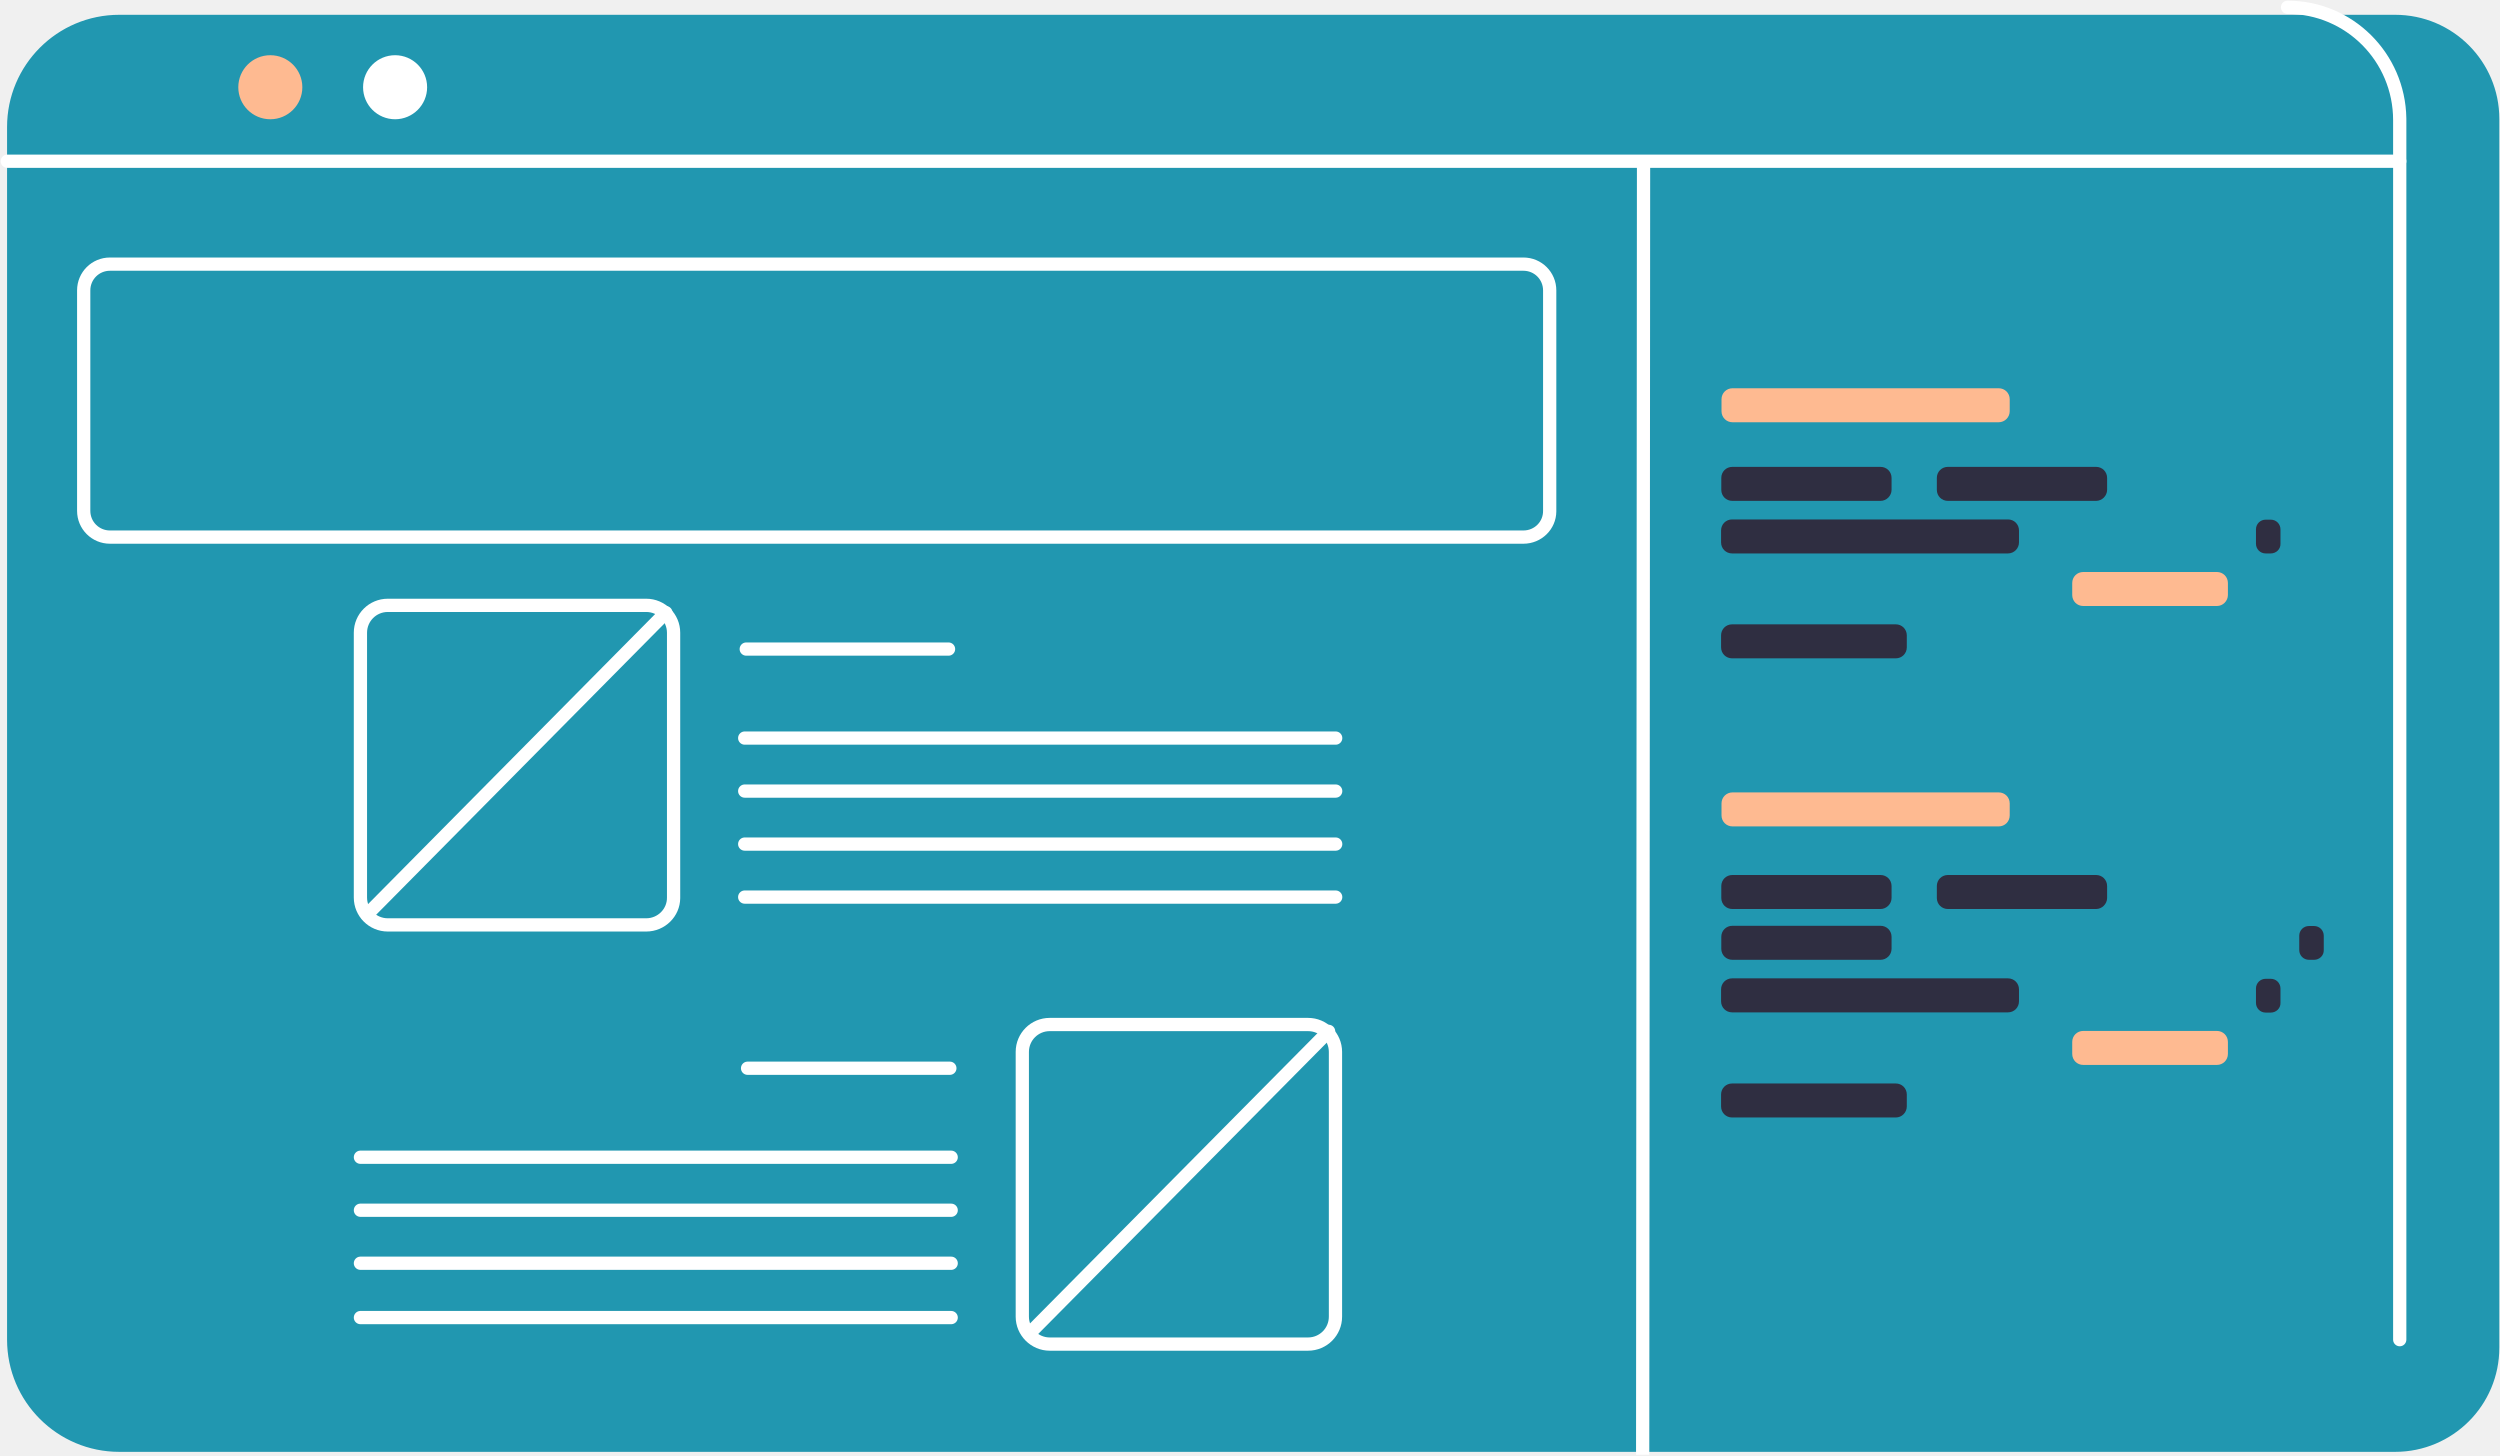
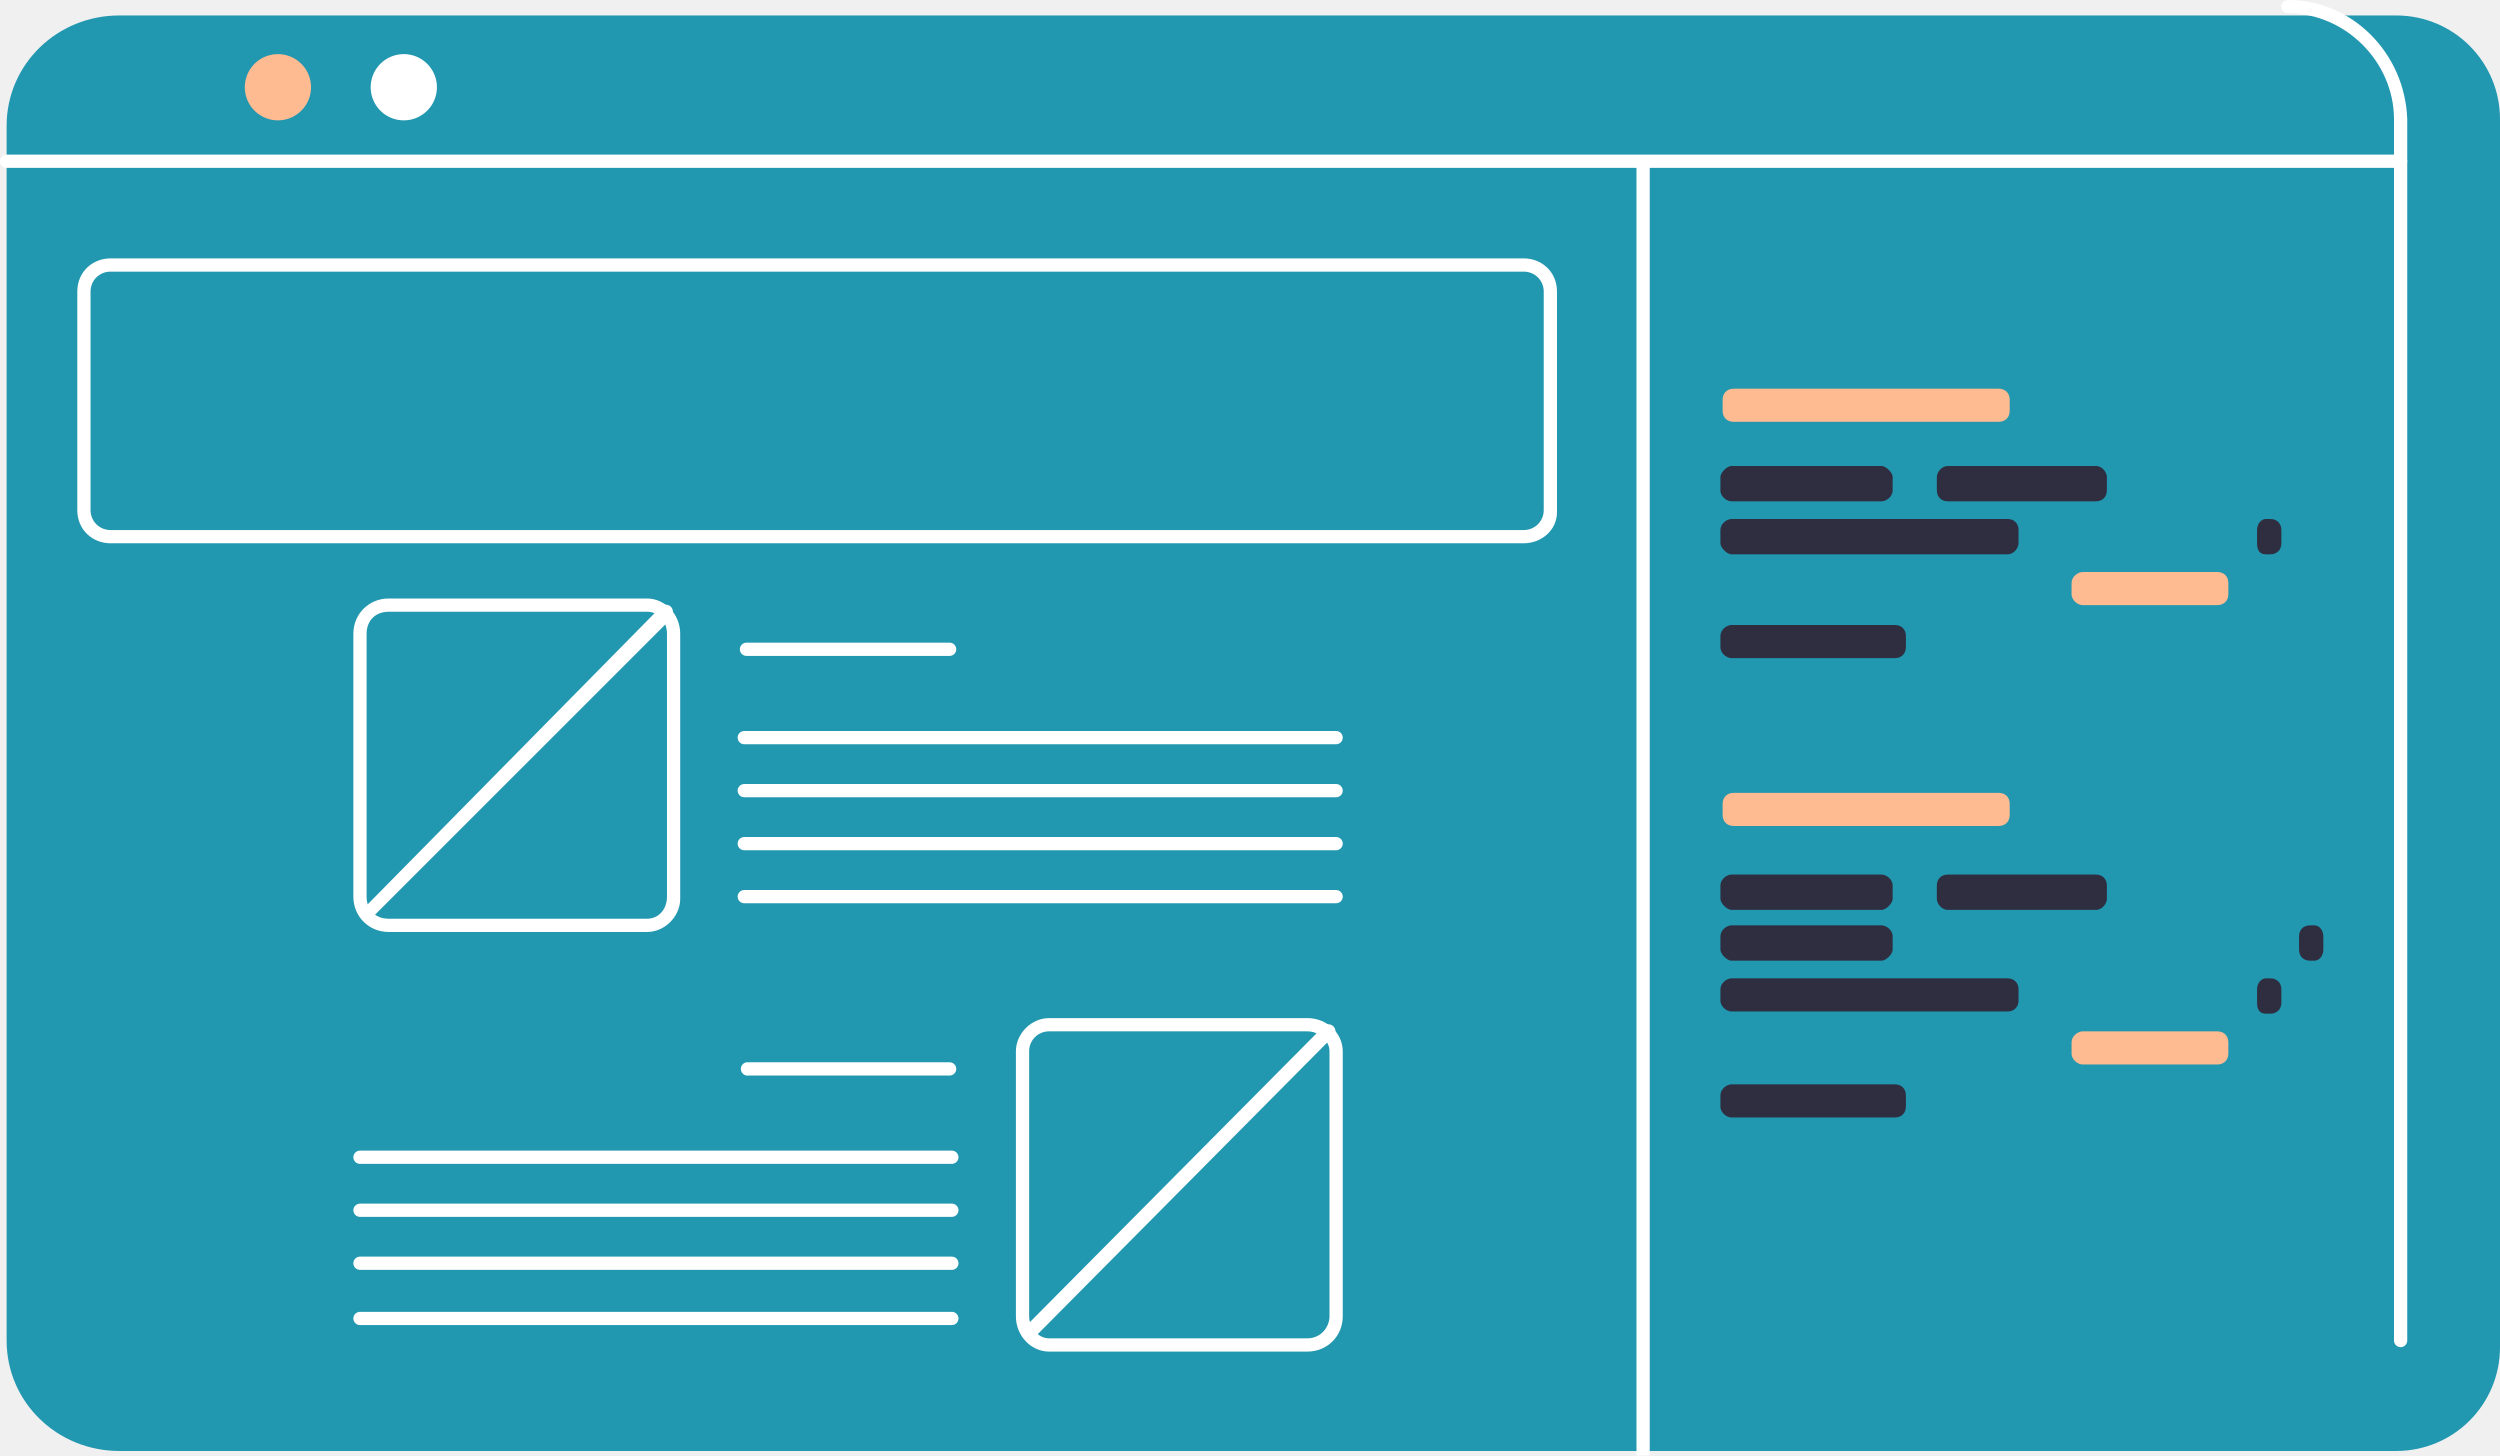
- <svg xmlns="http://www.w3.org/2000/svg" width="1132" height="659" viewBox="0 0 1132 659" fill="none">
-   <path fill-rule="evenodd" clip-rule="evenodd" d="M1084.5 6.7H1008.9H54C25.9 6.7 3.2 29.5 3.2 57.5V606.6C3.2 634.7 26 657.4 54 657.4H1009H1035.8H1084.5C1110.6 657.4 1131.7 636.3 1131.7 610.2V53.9C1131.7 27.8 1110.6 6.7 1084.5 6.7Z" fill="#2197B0" />
-   <path fill-rule="evenodd" clip-rule="evenodd" d="M65.8 54C73.808 54 80.3 47.508 80.3 39.5C80.3 31.492 73.808 25 65.8 25C57.792 25 51.3 31.492 51.3 39.5C51.3 47.508 57.792 54 65.8 54Z" fill="#2197B0" />
-   <path fill-rule="evenodd" clip-rule="evenodd" d="M122.4 54C130.408 54 136.9 47.508 136.9 39.5C136.9 31.492 130.408 25 122.4 25C114.392 25 107.9 31.492 107.9 39.5C107.9 47.508 114.392 54 122.4 54Z" fill="#FEBA91" />
-   <path fill-rule="evenodd" clip-rule="evenodd" d="M178.9 54C186.908 54 193.4 47.508 193.4 39.5C193.4 31.492 186.908 25 178.9 25C170.892 25 164.4 31.492 164.4 39.5C164.4 47.508 170.892 54 178.9 54Z" fill="white" />
-   <path fill-rule="evenodd" clip-rule="evenodd" d="M741.2 72.598L747.2 72.602L746.8 658.702L740.8 658.698L741.2 72.598Z" fill="white" />
-   <path fill-rule="evenodd" clip-rule="evenodd" d="M1086.6 70C1088.26 70 1089.6 71.343 1089.6 73C1089.6 74.598 1088.35 75.904 1086.78 75.995L1086.6 76H3.3C1.643 76 0.3 74.657 0.3 73C0.3 71.402 1.549 70.096 3.124 70.005L3.3 70H1086.6Z" fill="white" />
-   <path fill-rule="evenodd" clip-rule="evenodd" d="M867.5 226.8H865.2C862.7 226.8 860.8 224.8 860.8 222.4V215.9C860.8 213.4 862.8 211.5 865.2 211.5H867.5C870 211.5 871.9 213.5 871.9 215.9V222.4C872 224.8 870 226.8 867.5 226.8Z" fill="#2197B0" />
-   <path fill-rule="evenodd" clip-rule="evenodd" d="M851.5 226.8H784.4C781.6 226.8 779.4 224.6 779.4 221.8V216.4C779.4 213.6 781.6 211.4 784.4 211.4H851.5C854.3 211.4 856.5 213.6 856.5 216.4V221.8C856.5 224.5 854.2 226.8 851.5 226.8Z" fill="#2F2E41" />
-   <path fill-rule="evenodd" clip-rule="evenodd" d="M858.4 298.1H784.3C781.5 298.1 779.3 295.9 779.3 293.1V287.7C779.3 284.9 781.5 282.7 784.3 282.7H858.4C861.2 282.7 863.4 284.9 863.4 287.7V293.1C863.4 295.9 861.2 298.1 858.4 298.1Z" fill="#2F2E41" />
-   <path fill-rule="evenodd" clip-rule="evenodd" d="M926.1 274.4H805.6C802.8 274.4 800.6 272.2 800.6 269.4V264C800.6 261.2 802.8 259 805.6 259H926.1C928.9 259 931.1 261.2 931.1 264V269.4C931.1 272.1 928.8 274.4 926.1 274.4Z" fill="#2197B0" />
-   <path fill-rule="evenodd" clip-rule="evenodd" d="M905 191.2H784.5C781.7 191.2 779.5 189 779.5 186.2V180.8C779.5 178 781.7 175.8 784.5 175.8H905C907.8 175.8 910 178 910 180.8V186.2C910 188.9 907.8 191.2 905 191.2Z" fill="#FEBA91" />
-   <path fill-rule="evenodd" clip-rule="evenodd" d="M905 374.2H784.5C781.7 374.2 779.5 372 779.5 369.2V363.8C779.5 361 781.7 358.8 784.5 358.8H905C907.8 358.8 910 361 910 363.8V369.2C910 372 907.8 374.2 905 374.2Z" fill="#FEBA91" />
-   <path fill-rule="evenodd" clip-rule="evenodd" d="M1003.8 274.4H943.3C940.5 274.4 938.3 272.2 938.3 269.4V264C938.3 261.2 940.5 259 943.3 259H1003.8C1006.6 259 1008.8 261.2 1008.8 264V269.4C1008.8 272.1 1006.6 274.4 1003.8 274.4Z" fill="#FEBA91" />
-   <path fill-rule="evenodd" clip-rule="evenodd" d="M1028.2 250.6H1025.9C1023.4 250.6 1021.5 248.6 1021.5 246.2V239.7C1021.5 237.2 1023.5 235.3 1025.9 235.3H1028.2C1030.7 235.3 1032.6 237.3 1032.6 239.7V246.2C1032.7 248.6 1030.7 250.6 1028.2 250.6Z" fill="#2F2E41" />
-   <path fill-rule="evenodd" clip-rule="evenodd" d="M909.2 250.6H784.3C781.5 250.6 779.3 248.4 779.3 245.6V240.2C779.3 237.4 781.5 235.2 784.3 235.2H909.2C912 235.2 914.2 237.4 914.2 240.2V245.6C914.2 248.3 912 250.6 909.2 250.6Z" fill="#2F2E41" />
-   <path fill-rule="evenodd" clip-rule="evenodd" d="M949.1 226.8H882C879.2 226.8 877 224.6 877 221.8V216.4C877 213.6 879.2 211.4 882 211.4H949.1C951.9 211.4 954.1 213.6 954.1 216.4V221.8C954.1 224.5 951.8 226.8 949.1 226.8Z" fill="#2F2E41" />
-   <path fill-rule="evenodd" clip-rule="evenodd" d="M1010.4 250.6H925.2C922.4 250.6 920.2 248.4 920.2 245.6V240.1C920.2 237.3 922.4 235.1 925.2 235.1H1010.4C1013.2 235.1 1015.4 237.3 1015.4 240.1V245.6C1015.4 248.4 1013.2 250.6 1010.4 250.6Z" fill="#2197B0" />
-   <path fill-rule="evenodd" clip-rule="evenodd" d="M851.5 434.6H784.4C781.6 434.6 779.4 432.4 779.4 429.6V424.2C779.4 421.4 781.6 419.2 784.4 419.2H851.5C854.3 419.2 856.5 421.4 856.5 424.2V429.6C856.5 432.4 854.2 434.6 851.5 434.6Z" fill="#2F2E41" />
-   <path fill-rule="evenodd" clip-rule="evenodd" d="M858.4 506H784.3C781.5 506 779.3 503.8 779.3 501V495.6C779.3 492.8 781.5 490.6 784.3 490.6H858.4C861.2 490.6 863.4 492.8 863.4 495.6V501C863.4 503.7 861.2 506 858.4 506Z" fill="#2F2E41" />
-   <path fill-rule="evenodd" clip-rule="evenodd" d="M926.1 482.2H805.6C802.8 482.2 800.6 480 800.6 477.2V471.8C800.6 469 802.8 466.8 805.6 466.8H926.1C928.9 466.8 931.1 469 931.1 471.8V477.2C931.1 480 928.8 482.2 926.1 482.2Z" fill="#2197B0" />
-   <path fill-rule="evenodd" clip-rule="evenodd" d="M1003.8 482.2H943.3C940.5 482.2 938.3 480 938.3 477.2V471.8C938.3 469 940.5 466.8 943.3 466.8H1003.8C1006.6 466.8 1008.8 469 1008.8 471.8V477.2C1008.8 480 1006.6 482.2 1003.8 482.2Z" fill="#FEBA91" />
-   <path fill-rule="evenodd" clip-rule="evenodd" d="M1028.2 458.5H1025.9C1023.4 458.5 1021.5 456.5 1021.5 454.1V447.6C1021.5 445.1 1023.5 443.2 1025.9 443.2H1028.2C1030.7 443.2 1032.6 445.2 1032.6 447.6V454.1C1032.7 456.5 1030.7 458.5 1028.2 458.5Z" fill="#2F2E41" />
-   <path fill-rule="evenodd" clip-rule="evenodd" d="M1047.8 434.6H1045.5C1043 434.6 1041.1 432.6 1041.1 430.2V423.7C1041.1 421.2 1043.1 419.3 1045.5 419.3H1047.8C1050.3 419.3 1052.2 421.3 1052.2 423.7V430.2C1052.3 432.6 1050.3 434.6 1047.8 434.6Z" fill="#2F2E41" />
-   <path fill-rule="evenodd" clip-rule="evenodd" d="M909.2 458.4H784.3C781.5 458.4 779.3 456.2 779.3 453.4V448C779.3 445.2 781.5 443 784.3 443H909.2C912 443 914.2 445.2 914.2 448V453.4C914.2 456.2 912 458.4 909.2 458.4Z" fill="#2F2E41" />
-   <path fill-rule="evenodd" clip-rule="evenodd" d="M949.1 434.6H865.8C863 434.6 860.8 432.4 860.8 429.6V424.2C860.8 421.4 863 419.2 865.8 419.2H949.1C951.9 419.2 954.1 421.4 954.1 424.2V429.6C954.1 432.4 951.8 434.6 949.1 434.6Z" fill="#2197B0" />
-   <path fill-rule="evenodd" clip-rule="evenodd" d="M1032.1 434.6H965C962.2 434.6 960 432.4 960 429.6V424.2C960 421.4 962.2 419.2 965 419.2H1032.1C1034.9 419.2 1037.1 421.4 1037.1 424.2V429.6C1037.1 432.4 1034.9 434.6 1032.1 434.6Z" fill="#2197B0" />
-   <path fill-rule="evenodd" clip-rule="evenodd" d="M867.5 411.6H865.2C862.7 411.6 860.8 409.6 860.8 407.2V400.7C860.8 398.2 862.8 396.3 865.2 396.3H867.5C870 396.3 871.9 398.3 871.9 400.7V407.2C872 409.6 870 411.6 867.5 411.6Z" fill="#2197B0" />
-   <path fill-rule="evenodd" clip-rule="evenodd" d="M851.5 411.6H784.4C781.6 411.6 779.4 409.4 779.4 406.6V401.2C779.4 398.4 781.6 396.2 784.4 396.2H851.5C854.3 396.2 856.5 398.4 856.5 401.2V406.6C856.5 409.3 854.2 411.6 851.5 411.6Z" fill="#2F2E41" />
-   <path fill-rule="evenodd" clip-rule="evenodd" d="M949.1 411.6H882C879.2 411.6 877 409.4 877 406.6V401.2C877 398.4 879.2 396.2 882 396.2H949.1C951.9 396.2 954.1 398.4 954.1 401.2V406.6C954.1 409.3 951.8 411.6 949.1 411.6Z" fill="#2F2E41" />
-   <path fill-rule="evenodd" clip-rule="evenodd" d="M1010.4 458.5H925.2C922.4 458.5 920.2 456.3 920.2 453.5V448C920.2 445.2 922.4 443 925.2 443H1010.4C1013.2 443 1015.4 445.2 1015.4 448V453.5C1015.4 456.2 1013.2 458.5 1010.4 458.5Z" fill="#2197B0" />
-   <path fill-rule="evenodd" clip-rule="evenodd" d="M592.3 460.9H475.3C466.774 460.9 459.9 467.812 459.9 476.3V596.2C459.9 604.657 466.843 611.6 475.3 611.6H592.3C600.826 611.6 607.7 604.688 607.7 596.2V476.3C607.7 467.774 600.788 460.9 592.3 460.9ZM475.3 466.9H592.3C597.481 466.9 601.7 471.095 601.7 476.3V596.2C601.7 601.381 597.505 605.6 592.3 605.6H475.3C470.157 605.6 465.9 601.343 465.9 596.2V476.3C465.9 471.118 470.095 466.9 475.3 466.9Z" fill="white" />
-   <path fill-rule="evenodd" clip-rule="evenodd" d="M430.1 480.7C431.756 480.7 433.1 482.043 433.1 483.7C433.1 485.297 431.851 486.603 430.276 486.695L430.1 486.7H338.5C336.843 486.7 335.5 485.357 335.5 483.7C335.5 482.102 336.748 480.796 338.323 480.705L338.5 480.7H430.1Z" fill="white" />
-   <path fill-rule="evenodd" clip-rule="evenodd" d="M430.7 521C432.357 521 433.7 522.343 433.7 524C433.7 525.598 432.451 526.904 430.876 526.995L430.7 527H163.2C161.543 527 160.2 525.657 160.2 524C160.2 522.402 161.449 521.096 163.023 521.005L163.2 521H430.7Z" fill="white" />
-   <path fill-rule="evenodd" clip-rule="evenodd" d="M430.7 545C432.357 545 433.7 546.343 433.7 548C433.7 549.598 432.451 550.904 430.876 550.995L430.7 551H163.2C161.543 551 160.2 549.657 160.2 548C160.2 546.402 161.449 545.096 163.023 545.005L163.2 545H430.7Z" fill="white" />
-   <path fill-rule="evenodd" clip-rule="evenodd" d="M430.7 569C432.357 569 433.7 570.343 433.7 572C433.7 573.598 432.451 574.904 430.876 574.995L430.7 575H163.2C161.543 575 160.2 573.657 160.2 572C160.2 570.402 161.449 569.096 163.023 569.005L163.2 569H430.7Z" fill="white" />
-   <path fill-rule="evenodd" clip-rule="evenodd" d="M430.7 593.6C432.357 593.6 433.7 594.943 433.7 596.6C433.7 598.198 432.451 599.504 430.876 599.595L430.7 599.6H163.2C161.543 599.6 160.2 598.257 160.2 596.6C160.2 595.002 161.449 593.696 163.023 593.605L163.2 593.6H430.7Z" fill="white" />
-   <path fill-rule="evenodd" clip-rule="evenodd" d="M599.468 464.889C600.634 463.712 602.534 463.703 603.711 464.869C604.841 465.988 604.895 467.783 603.866 468.967L603.731 469.111L468.431 605.711C467.265 606.888 465.366 606.897 464.189 605.731C463.059 604.612 463.005 602.817 464.034 601.633L464.168 601.489L599.468 464.889Z" fill="white" />
-   <path fill-rule="evenodd" clip-rule="evenodd" d="M292.6 271.1H175.6C167.112 271.1 160.2 277.974 160.2 286.5V406.4C160.2 414.888 167.074 421.8 175.6 421.8H292.6C301.059 421.8 307.954 415.009 308.002 406.666L308.001 286.5C308.001 278.012 301.126 271.1 292.6 271.1ZM175.6 277.1H292.6C297.805 277.1 302.001 281.319 302.001 286.5V406.4C302.076 411.56 297.835 415.8 292.6 415.8H175.6C170.395 415.8 166.2 411.582 166.2 406.4V286.5C166.2 281.295 170.418 277.1 175.6 277.1Z" fill="white" />
-   <path fill-rule="evenodd" clip-rule="evenodd" d="M429.5 290.9C431.157 290.9 432.5 292.243 432.5 293.9C432.5 295.498 431.251 296.804 429.676 296.895L429.5 296.9H337.9C336.243 296.9 334.9 295.557 334.9 293.9C334.9 292.302 336.149 290.996 337.724 290.905L337.9 290.9H429.5Z" fill="white" />
-   <path fill-rule="evenodd" clip-rule="evenodd" d="M604.8 331.2C606.457 331.2 607.8 332.543 607.8 334.2C607.8 335.798 606.551 337.104 604.976 337.195L604.8 337.2H337.2C335.543 337.2 334.2 335.857 334.2 334.2C334.2 332.603 335.449 331.297 337.023 331.205L337.2 331.2H604.8Z" fill="white" />
-   <path fill-rule="evenodd" clip-rule="evenodd" d="M604.8 355.2C606.457 355.2 607.8 356.543 607.8 358.2C607.8 359.798 606.551 361.104 604.976 361.195L604.8 361.2H337.2C335.543 361.2 334.2 359.857 334.2 358.2C334.2 356.603 335.449 355.297 337.023 355.205L337.2 355.2H604.8Z" fill="white" />
-   <path fill-rule="evenodd" clip-rule="evenodd" d="M604.8 379.2C606.457 379.2 607.8 380.543 607.8 382.2C607.8 383.798 606.551 385.104 604.976 385.195L604.8 385.2H337.2C335.543 385.2 334.2 383.857 334.2 382.2C334.2 380.603 335.449 379.297 337.023 379.205L337.2 379.2H604.8Z" fill="white" />
-   <path fill-rule="evenodd" clip-rule="evenodd" d="M604.8 403.2C606.457 403.2 607.8 404.543 607.8 406.2C607.8 407.798 606.551 409.104 604.976 409.195L604.8 409.2H337.2C335.543 409.2 334.2 407.857 334.2 406.2C334.2 404.603 335.449 403.297 337.023 403.205L337.2 403.2H604.8Z" fill="white" />
-   <path fill-rule="evenodd" clip-rule="evenodd" d="M299.367 275.29C300.533 274.112 302.432 274.102 303.61 275.268C304.741 276.387 304.795 278.182 303.766 279.366L303.632 279.51L168.332 416.21C167.166 417.388 165.267 417.398 164.089 416.232C162.959 415.113 162.905 413.318 163.933 412.134L164.067 411.99L299.367 275.29Z" fill="white" />
-   <path fill-rule="evenodd" clip-rule="evenodd" d="M689.8 116.6H49.8C41.543 116.6 34.9 123.243 34.9 131.5V231.3C34.9 239.557 41.543 246.2 49.8 246.2H689.8C697.99 246.2 704.654 239.678 704.702 231.568L704.701 131.5C704.701 123.243 698.057 116.6 689.8 116.6ZM49.8 122.6H689.8C694.743 122.6 698.701 126.557 698.701 131.5V231.3C698.775 236.223 694.774 240.2 689.8 240.2H49.8C44.857 240.2 40.9 236.243 40.9 231.3V131.5C40.9 126.557 44.857 122.6 49.8 122.6Z" fill="white" />
-   <path fill-rule="evenodd" clip-rule="evenodd" d="M1035.8 0.3C1065.24 0.3 1089.12 24.043 1089.59 53.505L1089.6 54.4V606.6C1089.6 608.257 1088.26 609.6 1086.6 609.6C1085 609.6 1083.7 608.351 1083.6 606.776L1083.6 606.6V54.4C1083.6 27.829 1062.22 6.3 1035.8 6.3C1034.14 6.3 1032.8 4.957 1032.8 3.3C1032.8 1.643 1034.14 0.3 1035.8 0.3Z" fill="white" />
+ <svg xmlns="http://www.w3.org/2000/svg" width="1132" height="659" fill="none">
+   <path fill-rule="evenodd" clip-rule="evenodd" d="M1085 7H54C26 7 3 29 3 57v550c0 28 23 50 51 50h1031c26 0 47-21 47-47V54c0-26-21-47-47-47z" fill="#2197B0" />
+   <path fill-rule="evenodd" clip-rule="evenodd" d="M66 54a15 15 0 100-29 15 15 0 000 29z" fill="#2197B0" />
+   <path fill-rule="evenodd" clip-rule="evenodd" d="M122 54a15 15 0 100-29 15 15 0 000 29z" fill="#FEBA91" />
+   <path fill-rule="evenodd" clip-rule="evenodd" d="M179 54a15 15 0 100-29 15 15 0 000 29zM741 73h6v586h-6V73z" fill="#fff" />
+   <path fill-rule="evenodd" clip-rule="evenodd" d="M1087 70a3 3 0 010 6H3a3 3 0 010-6h1084z" fill="#fff" />
+   <path fill-rule="evenodd" clip-rule="evenodd" d="M868 227h-3c-2 0-4-2-4-5v-6c0-3 2-4 4-4h3c2 0 4 2 4 4v6c0 3-2 5-4 5z" fill="#2197B0" />
+   <path fill-rule="evenodd" clip-rule="evenodd" d="M852 227h-68c-2 0-5-2-5-5v-6c0-2 3-5 5-5h68c2 0 5 3 5 5v6c0 3-3 5-5 5zM858 298h-74c-2 0-5-2-5-5v-5c0-3 3-5 5-5h74c3 0 5 2 5 5v5c0 3-2 5-5 5z" fill="#2F2E41" />
+   <path fill-rule="evenodd" clip-rule="evenodd" d="M926 274H806c-3 0-5-2-5-5v-5c0-3 2-5 5-5h120c3 0 5 2 5 5v5c0 3-2 5-5 5z" fill="#2197B0" />
+   <path fill-rule="evenodd" clip-rule="evenodd" d="M905 191H785c-3 0-5-2-5-5v-5c0-3 2-5 5-5h120c3 0 5 2 5 5v5c0 3-2 5-5 5zM905 374H785c-3 0-5-2-5-5v-5c0-3 2-5 5-5h120c3 0 5 2 5 5v5c0 3-2 5-5 5zM1004 274h-61c-2 0-5-2-5-5v-5c0-3 3-5 5-5h61c3 0 5 2 5 5v5c0 3-2 5-5 5z" fill="#FEBA91" />
+   <path fill-rule="evenodd" clip-rule="evenodd" d="M1028 251h-2c-3 0-4-2-4-5v-6c0-3 2-5 4-5h2c3 0 5 2 5 5v6c0 3-2 5-5 5zM909 251H784c-2 0-5-3-5-5v-6c0-3 3-5 5-5h125c3 0 5 2 5 5v6c0 2-2 5-5 5zM949 227h-67c-3 0-5-2-5-5v-6c0-2 2-5 5-5h67c3 0 5 3 5 5v6c0 3-2 5-5 5z" fill="#2F2E41" />
+   <path fill-rule="evenodd" clip-rule="evenodd" d="M1010 251h-85c-3 0-5-3-5-5v-6c0-3 2-5 5-5h85c3 0 5 2 5 5v6c0 2-2 5-5 5z" fill="#2197B0" />
+   <path fill-rule="evenodd" clip-rule="evenodd" d="M852 435h-68c-2 0-5-3-5-5v-6c0-3 3-5 5-5h68c2 0 5 2 5 5v6c0 2-3 5-5 5zM858 506h-74c-2 0-5-2-5-5v-5c0-3 3-5 5-5h74c3 0 5 2 5 5v5c0 3-2 5-5 5z" fill="#2F2E41" />
+   <path fill-rule="evenodd" clip-rule="evenodd" d="M926 482H806c-3 0-5-2-5-5v-5c0-3 2-5 5-5h120c3 0 5 2 5 5v5c0 3-2 5-5 5z" fill="#2197B0" />
+   <path fill-rule="evenodd" clip-rule="evenodd" d="M1004 482h-61c-2 0-5-2-5-5v-5c0-3 3-5 5-5h61c3 0 5 2 5 5v5c0 3-2 5-5 5z" fill="#FEBA91" />
+   <path fill-rule="evenodd" clip-rule="evenodd" d="M1028 459h-2c-3 0-4-2-4-5v-6c0-3 2-5 4-5h2c3 0 5 2 5 5v6c0 3-2 5-5 5zM1048 435h-2c-3 0-5-2-5-5v-6c0-3 2-5 5-5h2c2 0 4 2 4 5v6c0 3-2 5-4 5zM909 458H784c-2 0-5-2-5-5v-5c0-3 3-5 5-5h125c3 0 5 2 5 5v5c0 3-2 5-5 5z" fill="#2F2E41" />
+   <path fill-rule="evenodd" clip-rule="evenodd" d="M949 435h-83c-3 0-5-3-5-5v-6c0-3 2-5 5-5h83c3 0 5 2 5 5v6c0 2-2 5-5 5zM1032 435h-67c-3 0-5-3-5-5v-6c0-3 2-5 5-5h67c3 0 5 2 5 5v6c0 2-2 5-5 5zM868 412h-3c-2 0-4-2-4-5v-6c0-3 2-5 4-5h3c2 0 4 2 4 5v6c0 3-2 5-4 5z" fill="#2197B0" />
+   <path fill-rule="evenodd" clip-rule="evenodd" d="M852 412h-68c-2 0-5-3-5-5v-6c0-3 3-5 5-5h68c2 0 5 2 5 5v6c0 2-3 5-5 5zM949 412h-67c-3 0-5-3-5-5v-6c0-3 2-5 5-5h67c3 0 5 2 5 5v6c0 2-2 5-5 5z" fill="#2F2E41" />
+   <path fill-rule="evenodd" clip-rule="evenodd" d="M1010 459h-85c-3 0-5-3-5-5v-6c0-3 2-5 5-5h85c3 0 5 2 5 5v6c0 2-2 5-5 5z" fill="#2197B0" />
+   <path fill-rule="evenodd" clip-rule="evenodd" d="M592 461H475c-8 0-15 7-15 15v120c0 9 7 16 15 16h117c9 0 16-7 16-16V476c0-8-7-15-16-15zm-117 6h117c5 0 10 4 10 9v120c0 5-4 10-10 10H475c-5 0-9-5-9-10V476c0-5 4-9 9-9zM430 481a3 3 0 010 6h-91a3 3 0 01-1-6h92zM431 521a3 3 0 010 6H163a3 3 0 010-6h268zM431 545a3 3 0 010 6H163a3 3 0 010-6h268zM431 569a3 3 0 010 6H163a3 3 0 010-6h268zM431 594a3 3 0 010 6H163a3 3 0 010-6h268z" fill="#fff" />
+   <path fill-rule="evenodd" clip-rule="evenodd" d="M599 465a3 3 0 015 4L468 606a3 3 0 01-4-4v-1l135-136zM293 271H176c-9 0-16 7-16 16v119c0 9 7 16 16 16h117c8 0 15-7 15-15V287c0-9-7-16-15-16zm-117 6h117c5 0 9 4 9 10v119c0 6-4 10-9 10H176c-6 0-10-4-10-10V287c0-6 4-10 10-10zM430 291a3 3 0 010 6h-92a3 3 0 010-6h92zM605 331a3 3 0 010 6H337a3 3 0 010-6h268zM605 355a3 3 0 010 6H337a3 3 0 010-6h268zM605 379a3 3 0 010 6H337a3 3 0 010-6h268zM605 403a3 3 0 010 6H337a3 3 0 010-6h268z" fill="#fff" />
+   <path fill-rule="evenodd" clip-rule="evenodd" d="M299 275a3 3 0 015 4v1L168 416a3 3 0 01-4-4l135-137zM690 117H50c-8 0-15 6-15 15v99c0 9 7 15 15 15h640c8 0 15-6 15-14V132c0-9-7-15-15-15zm-640 6h640c5 0 9 4 9 9v99c0 5-4 9-9 9H50c-5 0-9-4-9-9v-99c0-5 4-9 9-9zM1036 0c29 0 53 24 54 54v553a3 3 0 01-6 0V54c0-26-22-48-48-48a3 3 0 110-6z" fill="#fff" />
</svg>
